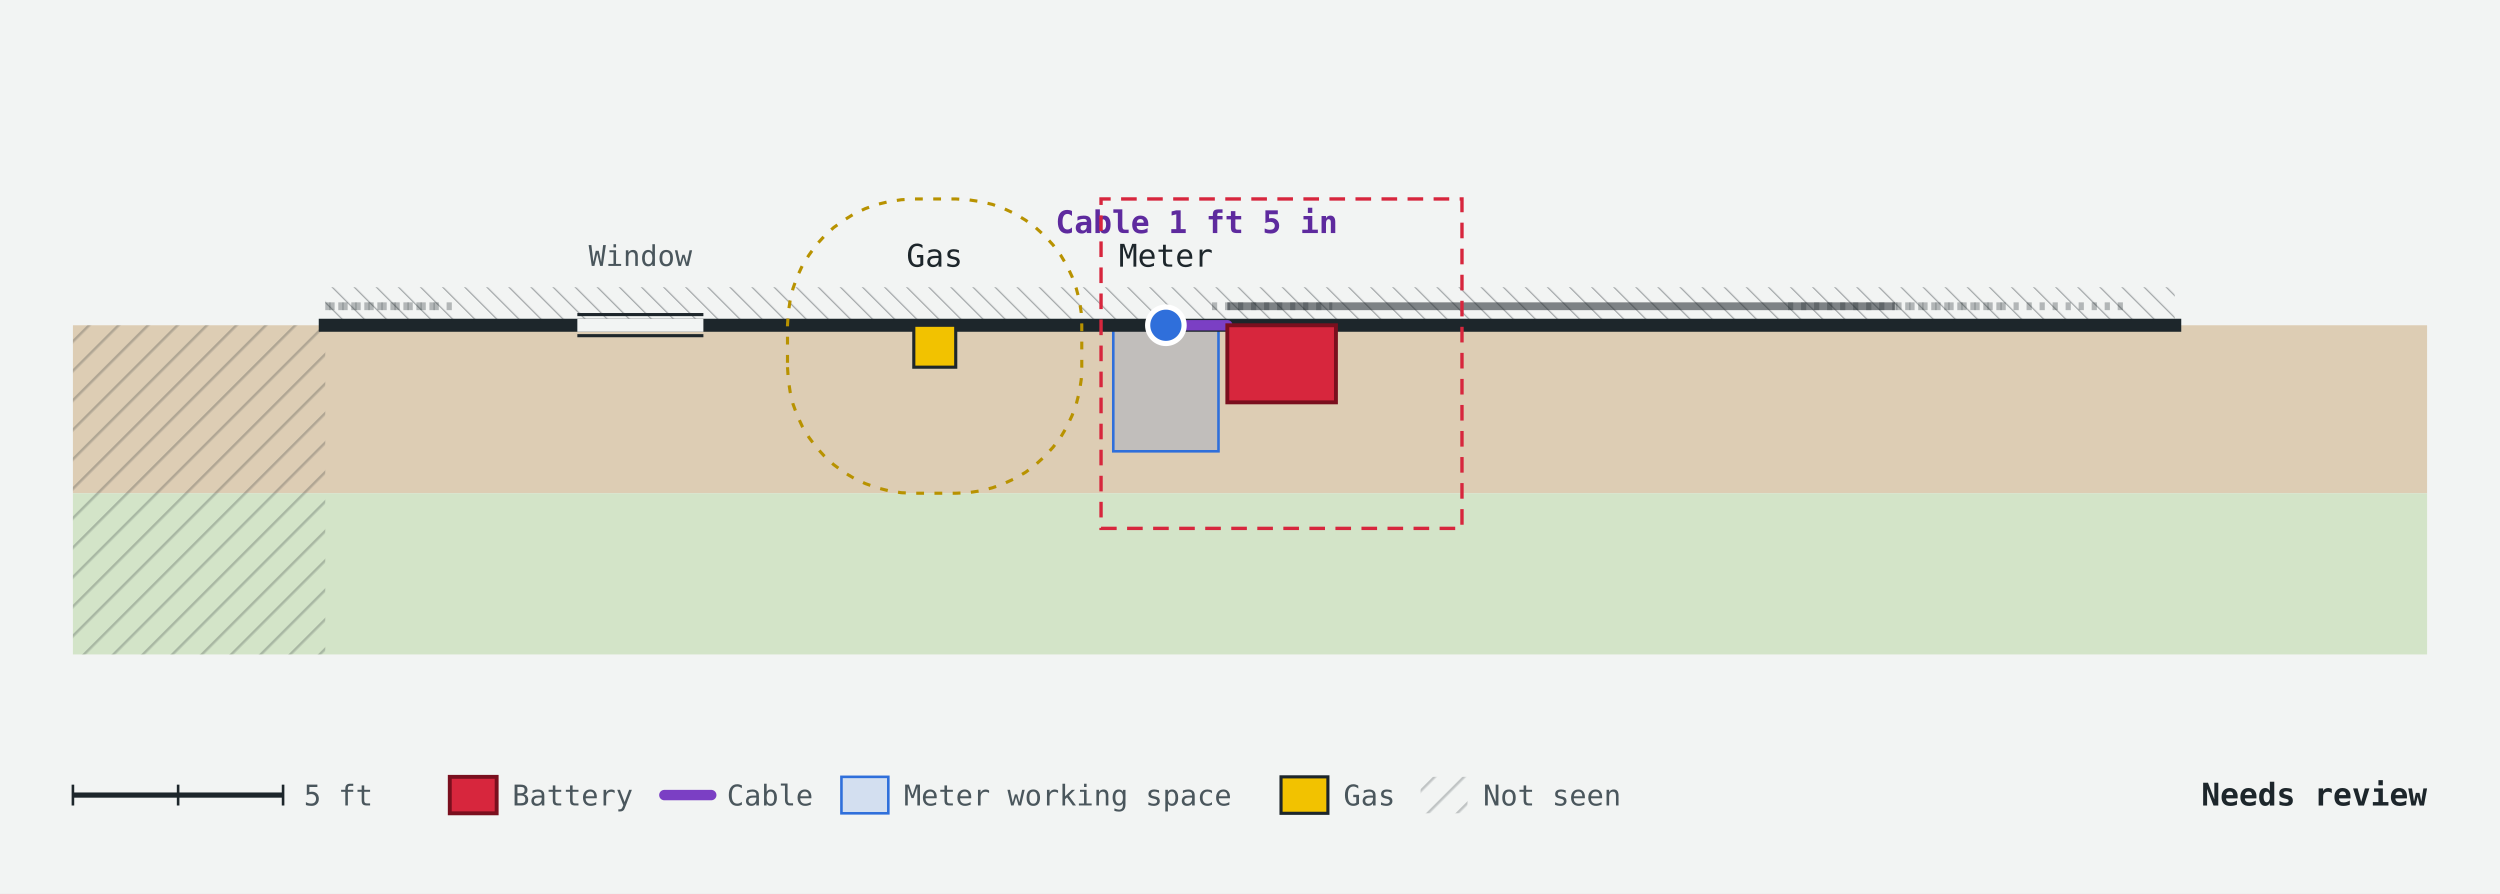
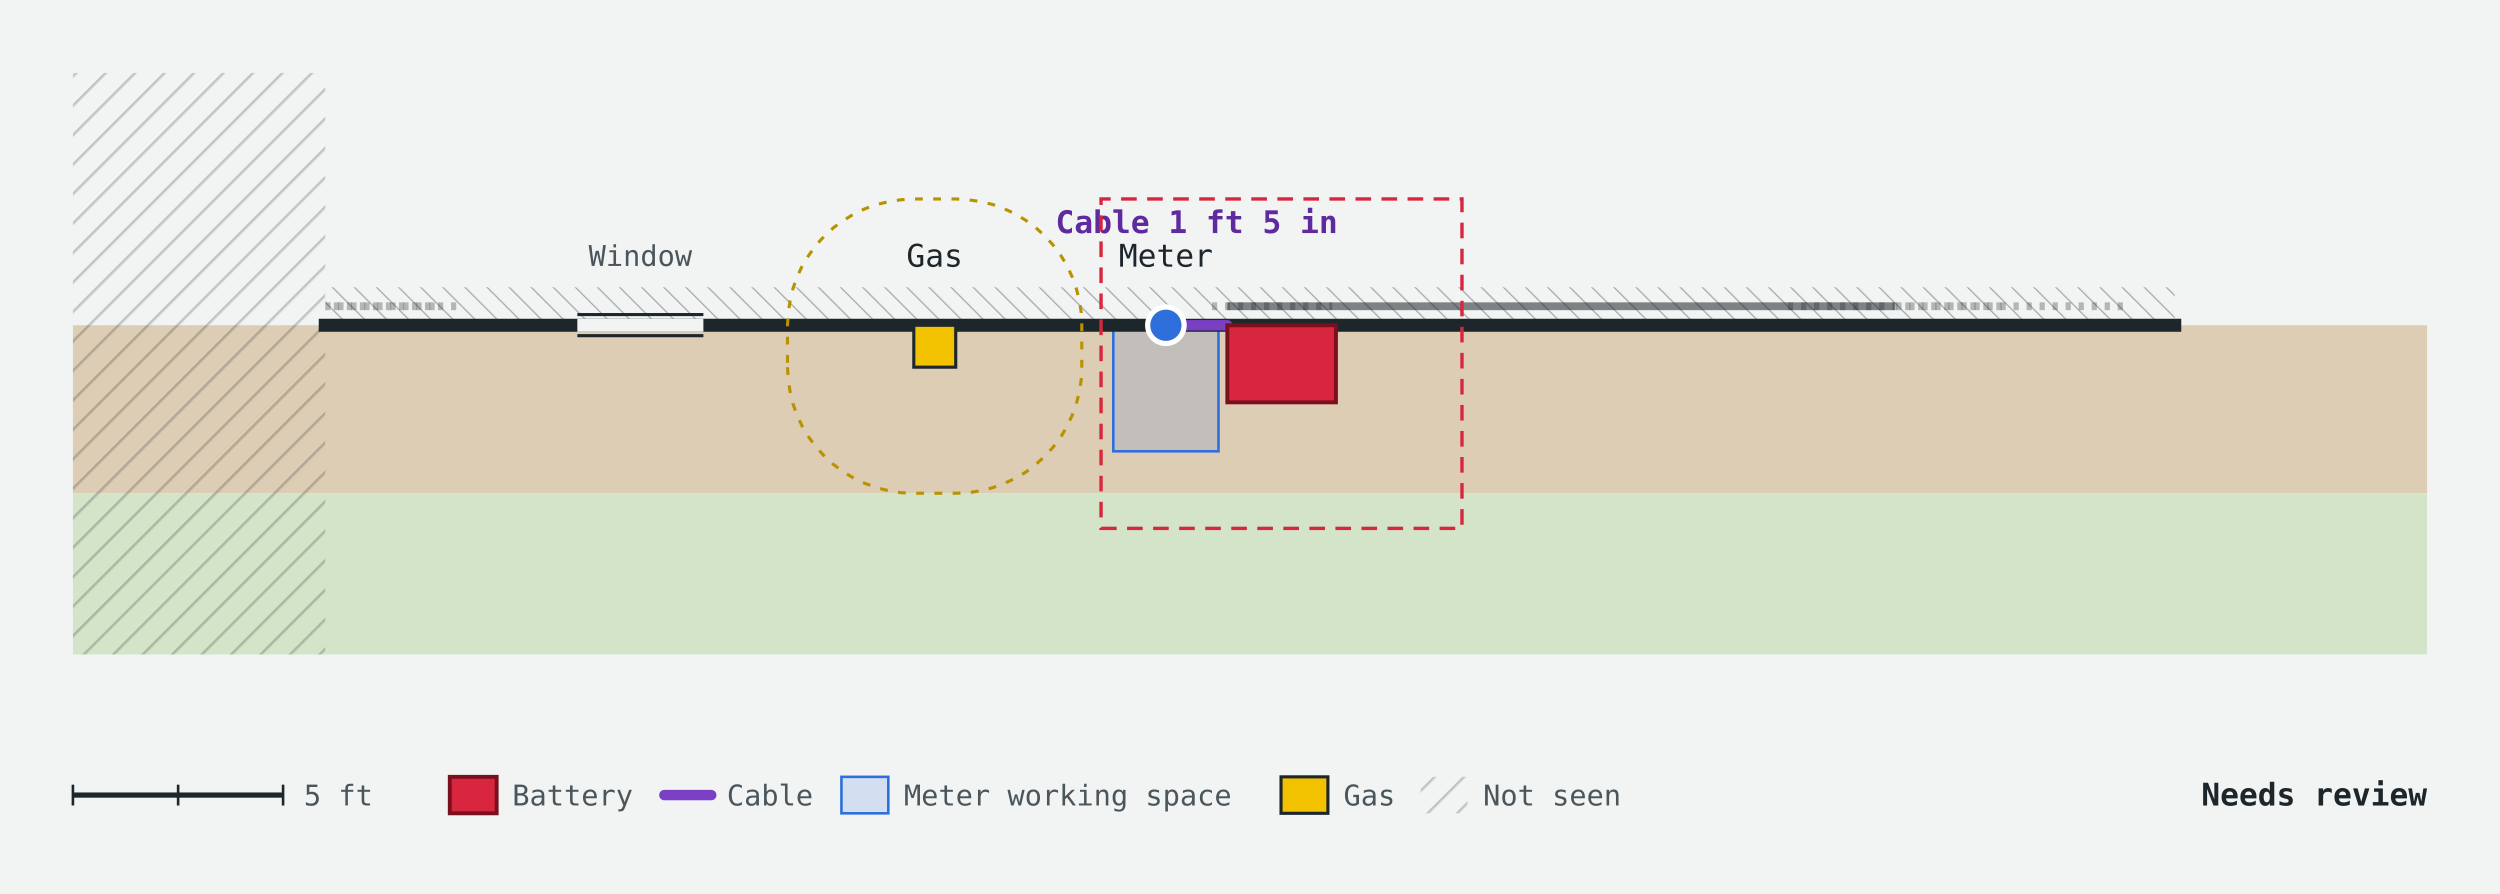
<svg xmlns="http://www.w3.org/2000/svg" viewBox="0 0 960 343" width="960" height="343" role="img" aria-labelledby="t d">
  <style>
.paper{fill:#F2F4F3}
.ink{stroke:#1D262B;fill:none}
.wall{stroke:#1D262B;stroke-width:5;stroke-linecap:square;fill:none}
.poche{fill:url(#poche)}
.gap{stroke:#1D262B;stroke-width:1.5;stroke-dasharray:4 5;fill:none}
.lawn{fill:#D3E4C8}.mulch{fill:#DDCDB4}.gravel{fill:#D8DAD6}.concrete{fill:#DCDEDC}
.deck{fill:#C9B08C}.drive{fill:#AEB4B9}
.fog{fill:url(#fog)}.fog-line{stroke:#1D262B;stroke-opacity:.22;stroke-width:2}
.poche-line{stroke:#1D262B;stroke-opacity:.35;stroke-width:1}
.opening{stroke:#F2F4F3;stroke-width:5;fill:none}
.opening-mark{stroke:#1D262B;stroke-width:1.2;fill:none}
.object{fill:#FFFFFF;stroke:#1D262B;stroke-width:1.2}
.gas{fill:#F2C200;stroke:#1D262B;stroke-width:1.2}
.gas-ring{fill:none;stroke:#B89200;stroke-width:1.2;stroke-dasharray:3 4}
.pool{fill:#BFE0E8;stroke:#1D262B;stroke-width:1}
.meter-area{fill:#2F6FDB;fill-opacity:.16;stroke:#2F6FDB;stroke-width:1}
.meter{fill:#2F6FDB;stroke:#FFFFFF;stroke-width:2}
.sweep-pass{stroke:#1D262B;stroke-width:3;stroke-opacity:.55}
.sweep-unsure{stroke:#1D262B;stroke-width:3;stroke-opacity:.3;stroke-dasharray:2 3}
.cable{stroke:#7B3FC4;stroke-width:4;stroke-linecap:round;stroke-linejoin:round;fill:none}
.battery{fill:#D7263D;stroke:#7A0F1E;stroke-width:1.5}
.battery.unsure{fill:#D7263D;fill-opacity:.35;stroke-dasharray:5 3}
.battery-ring{fill:none;stroke:#D7263D;stroke-width:1.3;stroke-dasharray:6 4}
.dim{stroke:#1D262B;stroke-width:1}
text{font-family:ui-monospace,"SF Mono",Menlo,Consolas,monospace;fill:#1D262B}
.label{font-size:12px}.small{font-size:11px;fill:#4A565C}
.dim-text{font-size:12px;font-weight:600;paint-order:stroke;stroke:#F2F4F3;stroke-width:4px}
.cable-text{font-size:12px;font-weight:600;fill:#5E2A9E;paint-order:stroke;stroke:#F2F4F3;stroke-width:4px}
@media (prefers-color-scheme:dark){
.paper{fill:#141A1D}.wall,.ink,.gap,.opening-mark,.dim{stroke:#E4E9EB}
.opening{stroke:#141A1D}text{fill:#E4E9EB}.small{fill:#A9B4B9}
.dim-text,.cable-text{stroke:#141A1D}.cable-text{fill:#C9A8F2}
.lawn{fill:#2C3B28}.mulch{fill:#3A3226}.gravel,.concrete{fill:#30363A}.deck{fill:#4A3C29}
.drive{fill:#40474C}.object{fill:#20282C;stroke:#E4E9EB}.pool{fill:#1F3D45}
.sweep-pass,.sweep-unsure{stroke:#E4E9EB}.fog-line,.poche-line{stroke:#E4E9EB}}
</style>
  <defs>
    <pattern id="fog" width="8" height="8" patternUnits="userSpaceOnUse" patternTransform="rotate(45)">
      <line class="fog-line" x1="0" y1="0" x2="0" y2="8" />
    </pattern>
    <pattern id="poche" width="6" height="6" patternUnits="userSpaceOnUse" patternTransform="rotate(-45)">
      <line class="poche-line" x1="0" y1="0" x2="0" y2="6" />
    </pattern>
  </defs>
  <rect class="paper" width="960" height="343" />
  <path class="mulch" d="M28.0,124.9 L28.0,189.4 L932.0,189.4 L932.0,124.9 L28.0,124.9 Z" />
  <path class="lawn" d="M28.0,189.4 L28.0,251.3 L932.0,251.3 L932.0,189.4 L28.0,189.4 Z" />
-   <path class="fog" d="M124.9,124.9 L28.0,124.9 L28.0,251.3 L124.9,251.3 L124.9,124.9 Z" />
+   <path class="fog" d="M124.9,124.9 L124.9,124.9 L124.9,124.9 L124.9,124.9 L124.9,124.9 L124.9,124.9 L124.9,124.9 L124.9,124.9 L124.9,124.9 L124.9,124.9 L124.9,124.9 L124.9,124.9 L124.9,124.9 L124.9,124.9 L124.9,124.9 L124.9,124.9 L124.9,124.9 L124.9,28.0 L28.0,28.0 L28.0,251.3 L124.9,251.3 L124.9,124.9 Z" />
  <path class="meter-area" d="M427.5,173.3 L467.9,173.3 L467.9,124.9 L427.5,124.9 L427.5,173.3 Z" />
  <path class="poche" d="M124.9,124.9 L835.1,124.9 L835.1,110.3 L124.9,110.3 L124.9,124.9 Z" />
-   <path class="sweep-unsure" d="M124.9,117.6 L167.7,117.6" />
-   <path class="sweep-unsure" d="M126.5,117.6 L176.5,117.6" />
+   <path class="sweep-unsure" d="M124.9,117.6 L169.0,117.6" />
+   <path class="sweep-unsure" d="M128.2,117.6 L176.5,117.6" />
  <path class="sweep-unsure" d="M465.4,117.6 L511.6,117.6" />
  <path class="sweep-pass" d="M471.3,117.6 L727.6,117.6" />
  <path class="sweep-unsure" d="M686.6,117.6 L768.6,117.6" />
  <path class="sweep-unsure" d="M728.2,117.6 L815.5,117.6" />
  <path class="wall" d="M124.9,124.9 L835.1,124.9" />
  <path class="gas-ring" d="M302.4,141.0 L302.7,145.7 L303.4,150.4 L304.5,155.1 L306.1,159.5 L308.1,163.8 L310.6,167.9 L313.4,171.7 L316.6,175.2 L320.1,178.4 L324.0,181.3 L328.0,183.7 L332.3,185.7 L336.8,187.3 L341.4,188.5 L346.1,189.2 L350.9,189.4 L367.0,189.4 L371.7,189.2 L376.4,188.5 L381.1,187.3 L385.5,185.7 L389.8,183.7 L393.9,181.3 L397.7,178.4 L401.2,175.2 L404.4,171.7 L407.3,167.9 L409.7,163.8 L411.7,159.5 L413.3,155.1 L414.5,150.4 L415.2,145.7 L415.4,141.0 L415.4,124.9 L415.2,120.1 L414.5,115.4 L413.3,110.8 L411.7,106.3 L409.7,102.0 L407.3,98.0 L404.4,94.1 L401.2,90.6 L397.7,87.4 L393.9,84.6 L389.8,82.1 L385.5,80.1 L381.1,78.5 L376.4,77.4 L371.7,76.7 L367.0,76.4 L350.9,76.4 L346.1,76.7 L341.4,77.4 L336.8,78.5 L332.3,80.1 L328.0,82.1 L324.0,84.6 L320.1,87.4 L316.6,90.6 L313.4,94.1 L310.6,98.0 L308.1,102.0 L306.1,106.3 L304.5,110.8 L303.4,115.4 L302.7,120.1 L302.4,124.9 L302.4,141.0 Z" />
  <path class="gas" d="M350.9,141.0 L367.0,141.0 L367.0,124.9 L350.9,124.9 L350.9,141.0 Z" />
  <text class="label" x="358.9" y="99.0" text-anchor="middle" dominant-baseline="middle">Gas</text>
  <path class="opening" d="M221.7,124.9 L270.1,124.9" />
  <path class="opening-mark" d="M221.7,120.8 L270.1,120.8" />
  <path class="opening-mark" d="M221.7,128.9 L270.1,128.9" />
  <text class="small" x="245.9" y="99.0" text-anchor="middle" dominant-baseline="middle">Window</text>
  <path class="cable" d="M447.7,124.9 L471.3,124.9" />
  <text class="cable-text" x="459.5" y="86.1" text-anchor="middle" dominant-baseline="middle">Cable 1 ft 5 in</text>
  <path class="battery-ring" d="M422.8,202.9 L561.4,202.9 L561.4,76.4 L422.8,76.4 L422.8,202.9 Z" />
  <path class="battery" d="M471.3,154.5 L513.0,154.5 L513.0,124.9 L471.3,124.9 L471.3,154.5 Z" />
  <circle class="meter" cx="447.7" cy="124.9" r="7" />
  <text class="label" x="447.7" y="99.0" text-anchor="middle" dominant-baseline="middle">Meter</text>
  <line class="ink" x1="28" y1="305.31" x2="108.7" y2="305.31" stroke-width="2" />
  <line class="ink" x1="28.0" y1="301.31" x2="28.0" y2="309.31" />
  <line class="ink" x1="68.4" y1="301.31" x2="68.4" y2="309.31" />
  <line class="ink" x1="108.7" y1="301.31" x2="108.7" y2="309.31" />
  <text class="small" x="116.7" y="309.31">5 ft</text>
  <rect class="battery" x="172.714" y="298.31" width="18" height="14" />
  <text class="small" x="196.714" y="309.31">Battery</text>
  <line class="cable" x1="255.114" y1="305.31" x2="273.114" y2="305.31" />
  <text class="small" x="279.114" y="309.31">Cable</text>
  <rect class="meter-area" x="323.114" y="298.31" width="18" height="14" />
  <text class="small" x="347.114" y="309.31">Meter working space</text>
  <rect class="gas" x="491.914" y="298.31" width="18" height="14" />
  <text class="small" x="515.914" y="309.31">Gas</text>
  <rect class="fog" x="545.514" y="298.31" width="18" height="14" />
  <text class="small" x="569.514" y="309.31">Not seen</text>
  <text class="label" x="932" y="309.31" text-anchor="end" font-weight="600">Needs review</text>
</svg>
